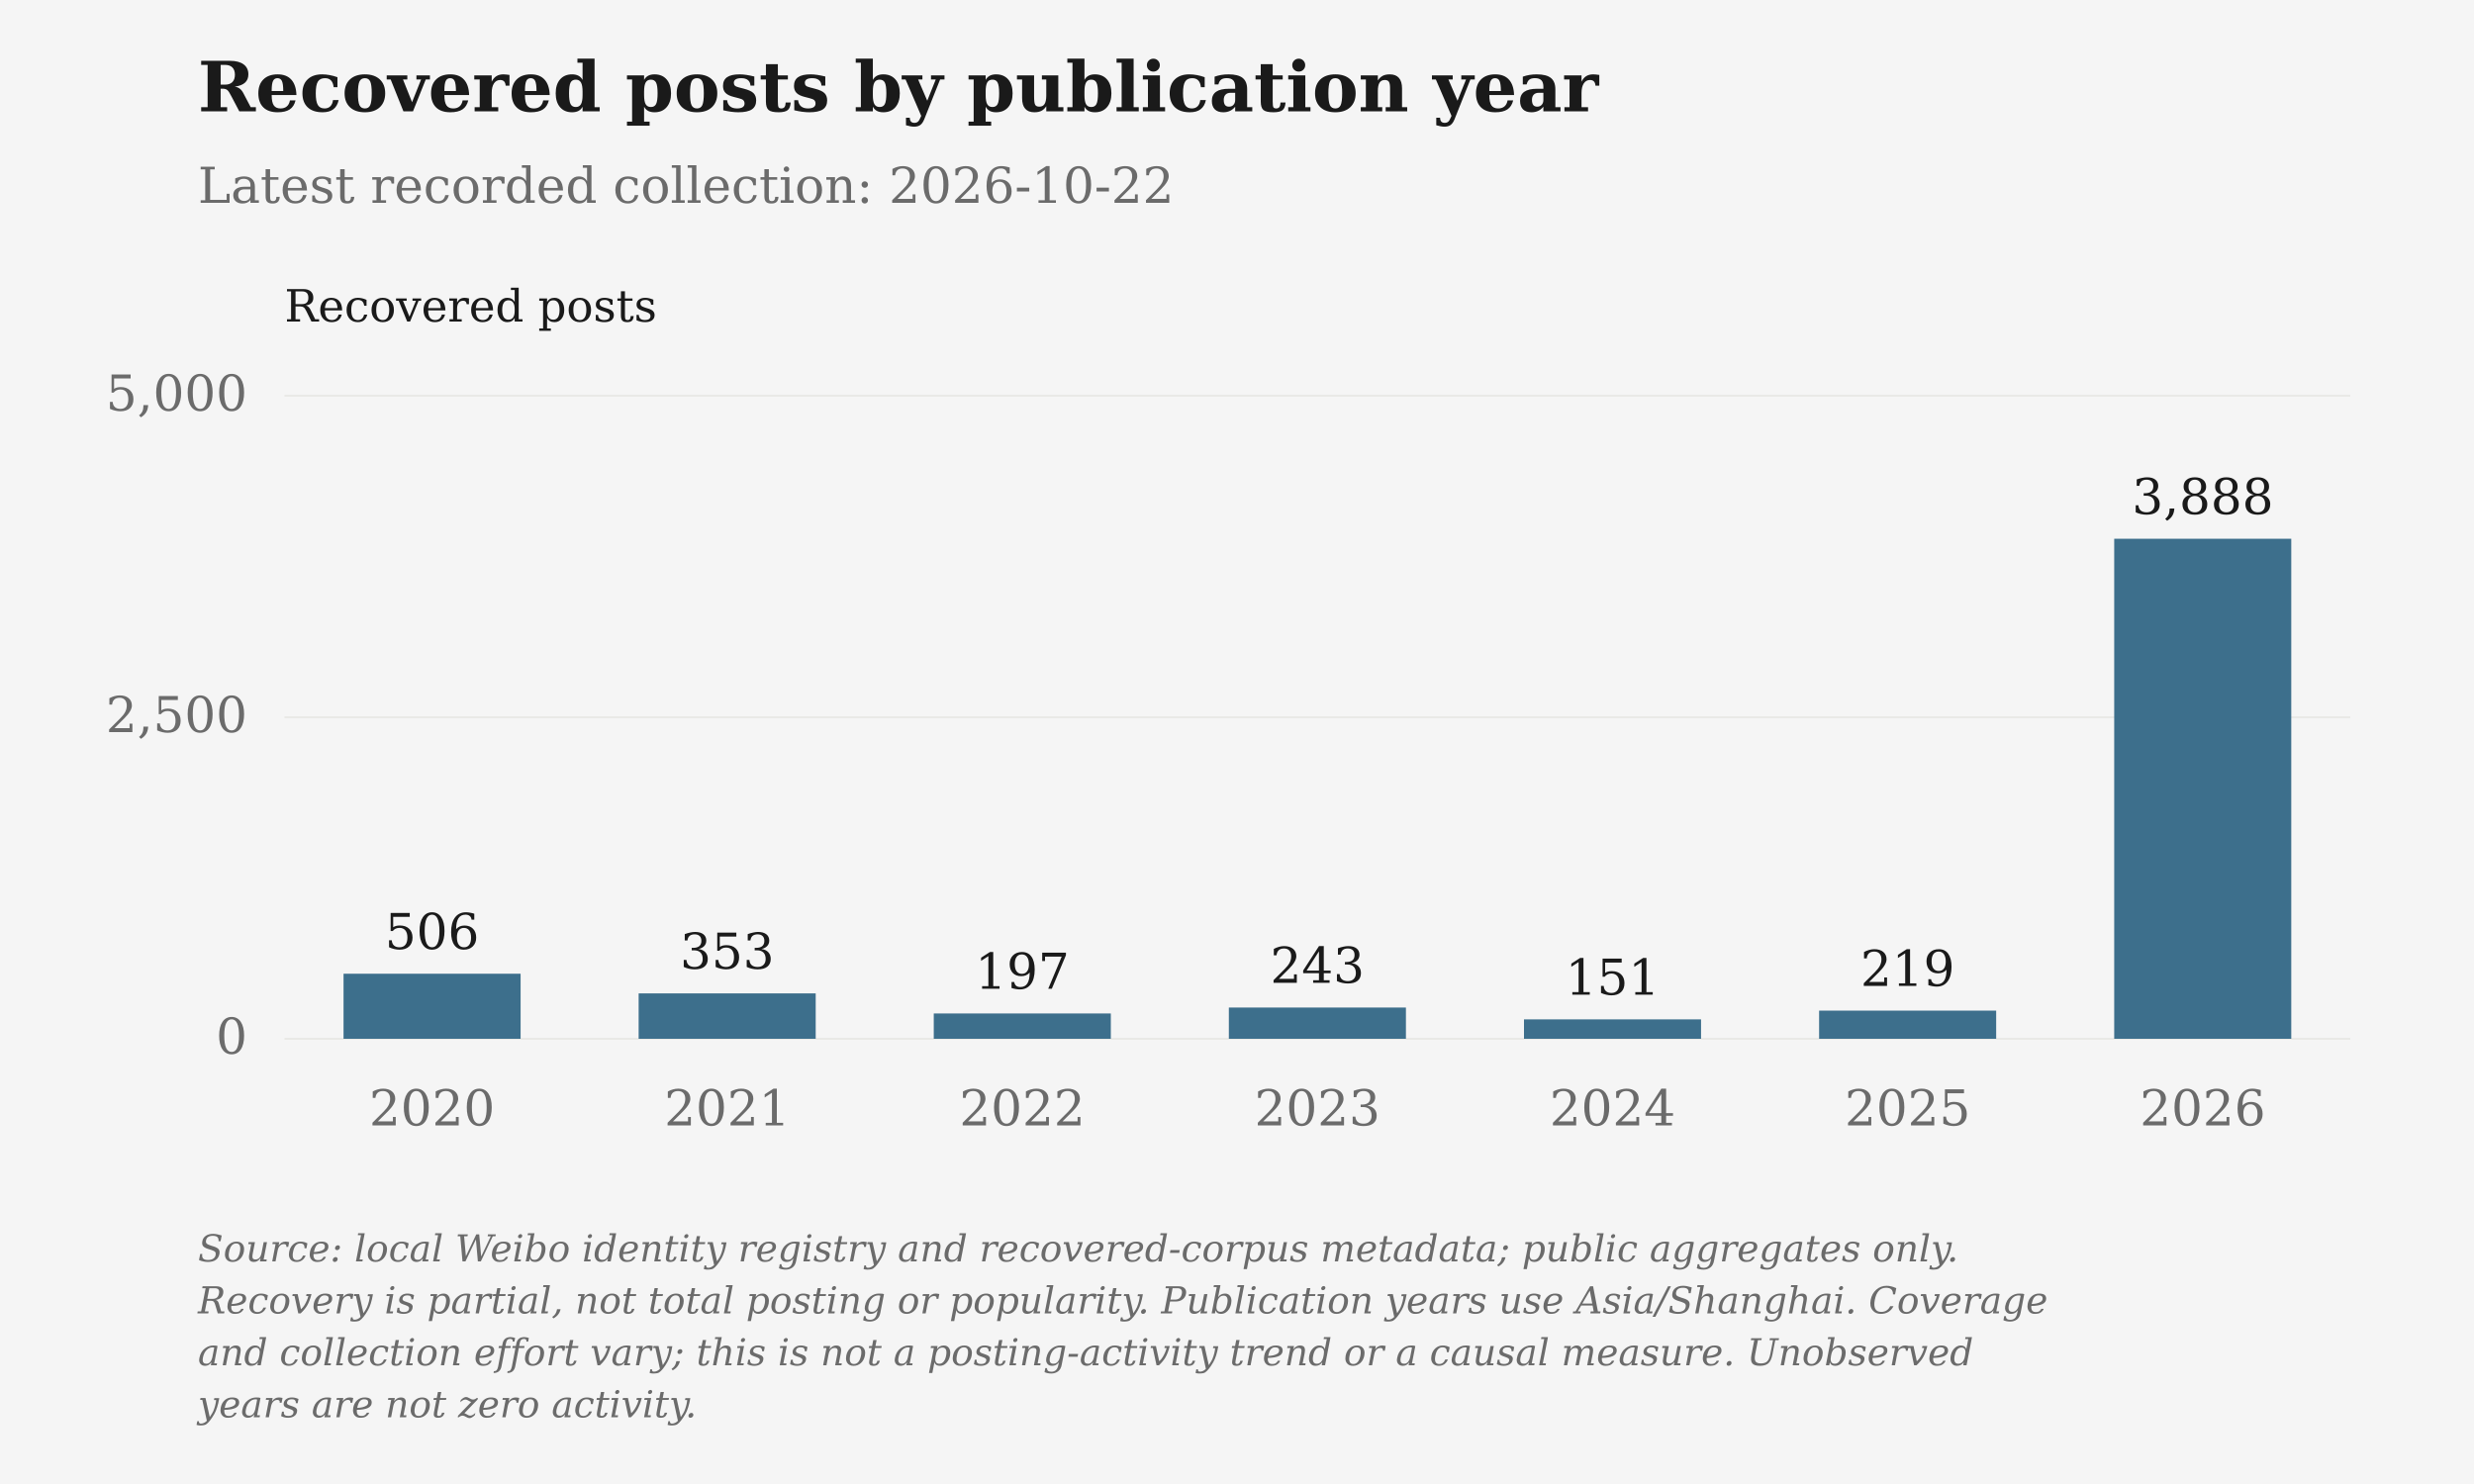
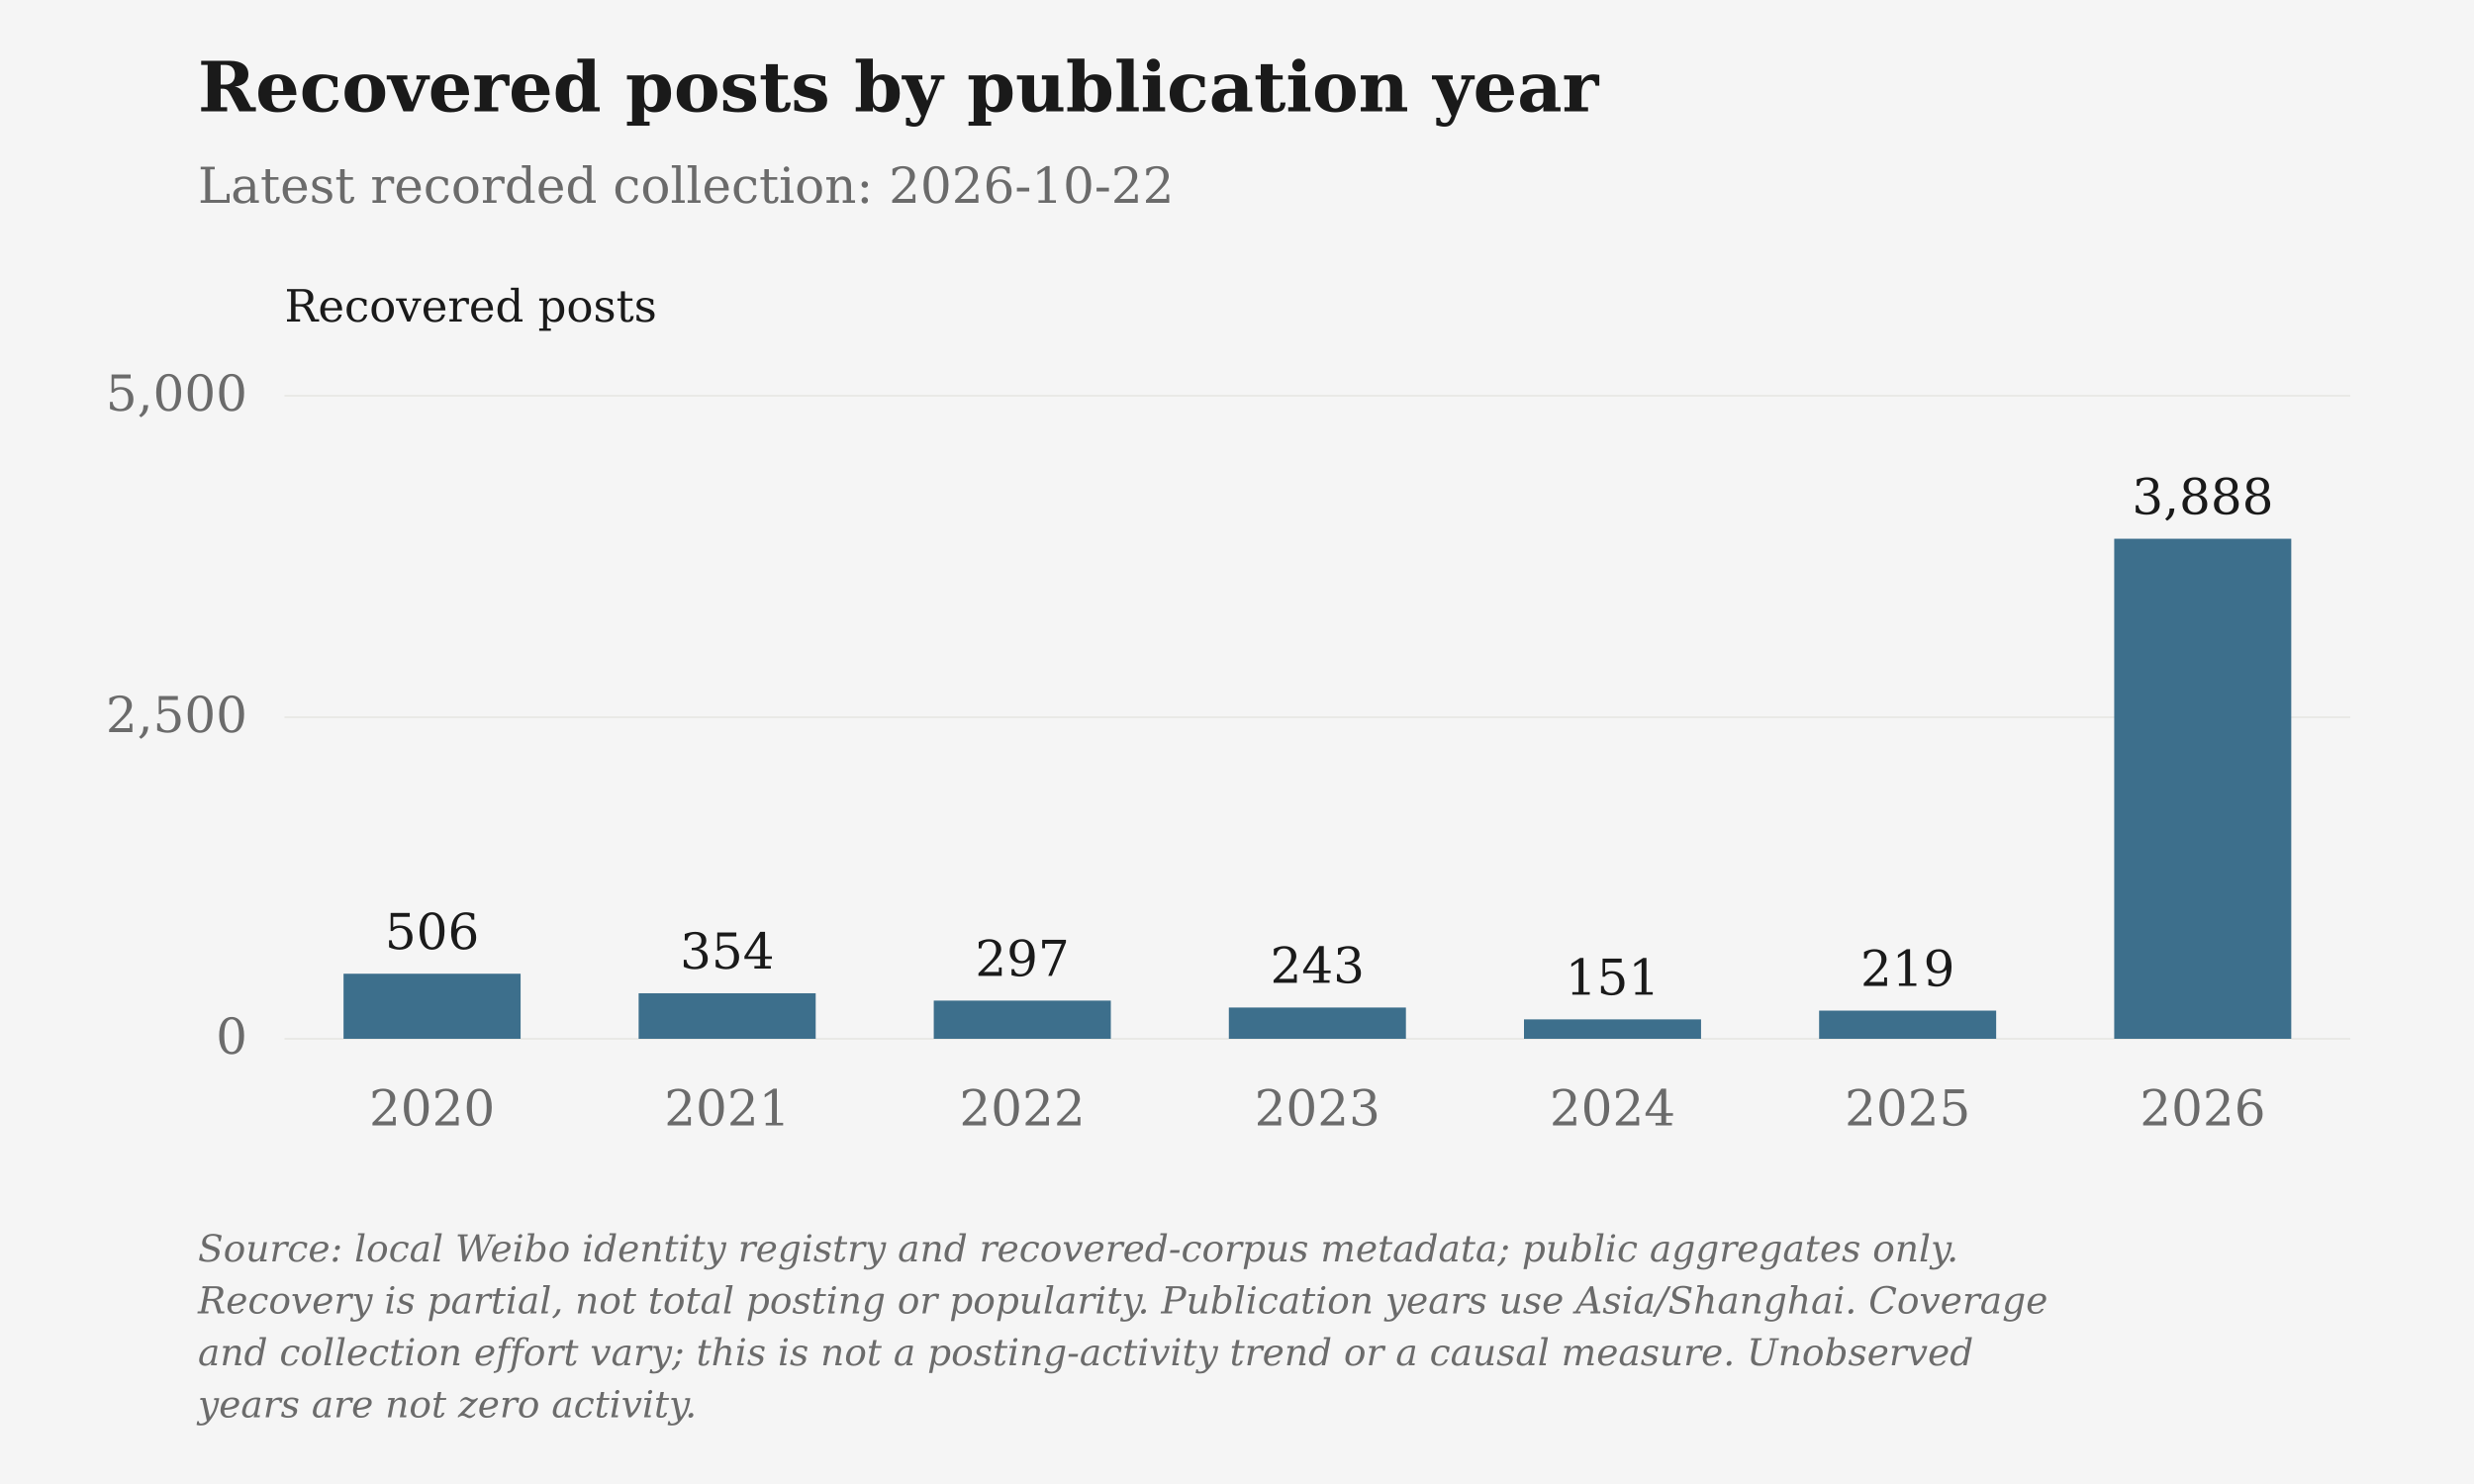
<svg xmlns="http://www.w3.org/2000/svg" viewBox="0 0 1000 600" role="img" aria-label="Recovered posts by publication year">
  <rect class="chart-background" width="1000" height="600" fill="#F5F5F5" />
  <g font-family="DejaVu Serif, Georgia, 'Times New Roman', serif" font-size="20" fill="#6B6B6B">
    <text x="80" y="45" font-size="28" font-weight="bold" fill="#1A1A1A">Recovered posts by publication year</text>
    <text x="80" y="82">Latest recorded collection: 2026-10-22</text>
    <text class="axis-unit" x="115" y="130" font-size="18" fill="#1A1A1A">Recovered posts</text>
    <path d="M115 420.00H950" stroke="#D6D3CC" stroke-opacity=".6" stroke-width=".5" />
    <text x="100" y="426.00" text-anchor="end">0</text>
    <path d="M115 290.00H950" stroke="#D6D3CC" stroke-opacity=".6" stroke-width=".5" />
    <text x="100" y="296.00" text-anchor="end">2,500</text>
    <path d="M115 160.00H950" stroke="#D6D3CC" stroke-opacity=".6" stroke-width=".5" />
    <text x="100" y="166.00" text-anchor="end">5,000</text>
    <rect class="data-bar" data-label="2020" data-value="506" x="138.86" y="393.69" width="71.57" height="26.31" fill="#3D6F8C" />
    <text x="174.64" y="383.69" text-anchor="middle" fill="#1A1A1A">506</text>
    <text x="174.64" y="455" text-anchor="middle">2020</text>
-     <rect class="data-bar" data-label="2021" data-value="353" x="258.14" y="401.64" width="71.57" height="18.36" fill="#3D6F8C" />
-     <text x="293.93" y="391.64" text-anchor="middle" fill="#1A1A1A">353</text>
+     <rect class="data-bar" data-label="2021" data-value="354" x="258.14" y="401.59" width="71.57" height="18.41" fill="#3D6F8C" />
+     <text x="293.93" y="391.59" text-anchor="middle" fill="#1A1A1A">354</text>
    <text x="293.93" y="455" text-anchor="middle">2021</text>
-     <rect class="data-bar" data-label="2022" data-value="197" x="377.43" y="409.76" width="71.57" height="10.24" fill="#3D6F8C" />
-     <text x="413.21" y="399.76" text-anchor="middle" fill="#1A1A1A">197</text>
+     <rect class="data-bar" data-label="2022" data-value="297" x="377.43" y="404.56" width="71.57" height="15.44" fill="#3D6F8C" />
+     <text x="413.21" y="394.56" text-anchor="middle" fill="#1A1A1A">297</text>
    <text x="413.21" y="455" text-anchor="middle">2022</text>
    <rect class="data-bar" data-label="2023" data-value="243" x="496.71" y="407.36" width="71.57" height="12.64" fill="#3D6F8C" />
    <text x="532.50" y="397.36" text-anchor="middle" fill="#1A1A1A">243</text>
    <text x="532.50" y="455" text-anchor="middle">2023</text>
    <rect class="data-bar" data-label="2024" data-value="151" x="616.00" y="412.15" width="71.57" height="7.85" fill="#3D6F8C" />
    <text x="651.79" y="402.15" text-anchor="middle" fill="#1A1A1A">151</text>
    <text x="651.79" y="455" text-anchor="middle">2024</text>
    <rect class="data-bar" data-label="2025" data-value="219" x="735.29" y="408.61" width="71.57" height="11.39" fill="#3D6F8C" />
    <text x="771.07" y="398.61" text-anchor="middle" fill="#1A1A1A">219</text>
    <text x="771.07" y="455" text-anchor="middle">2025</text>
    <rect class="data-bar" data-label="2026" data-value="3888" x="854.57" y="217.82" width="71.57" height="202.18" fill="#3D6F8C" />
    <text x="890.36" y="207.82" text-anchor="middle" fill="#1A1A1A">3,888</text>
    <text x="890.36" y="455" text-anchor="middle">2026</text>
    <text class="figure-source" x="80" y="510" font-size="15" font-style="italic">Source: local Weibo identity registry and recovered-corpus metadata; public aggregates only.</text>
    <text class="figure-source" x="80" y="531" font-size="15" font-style="italic">Recovery is partial, not total posting or popularity. Publication years use Asia/Shanghai. Coverage</text>
    <text class="figure-source" x="80" y="552" font-size="15" font-style="italic">and collection effort vary; this is not a posting-activity trend or a causal measure. Unobserved</text>
    <text class="figure-source" x="80" y="573" font-size="15" font-style="italic">years are not zero activity.</text>
  </g>
</svg>
